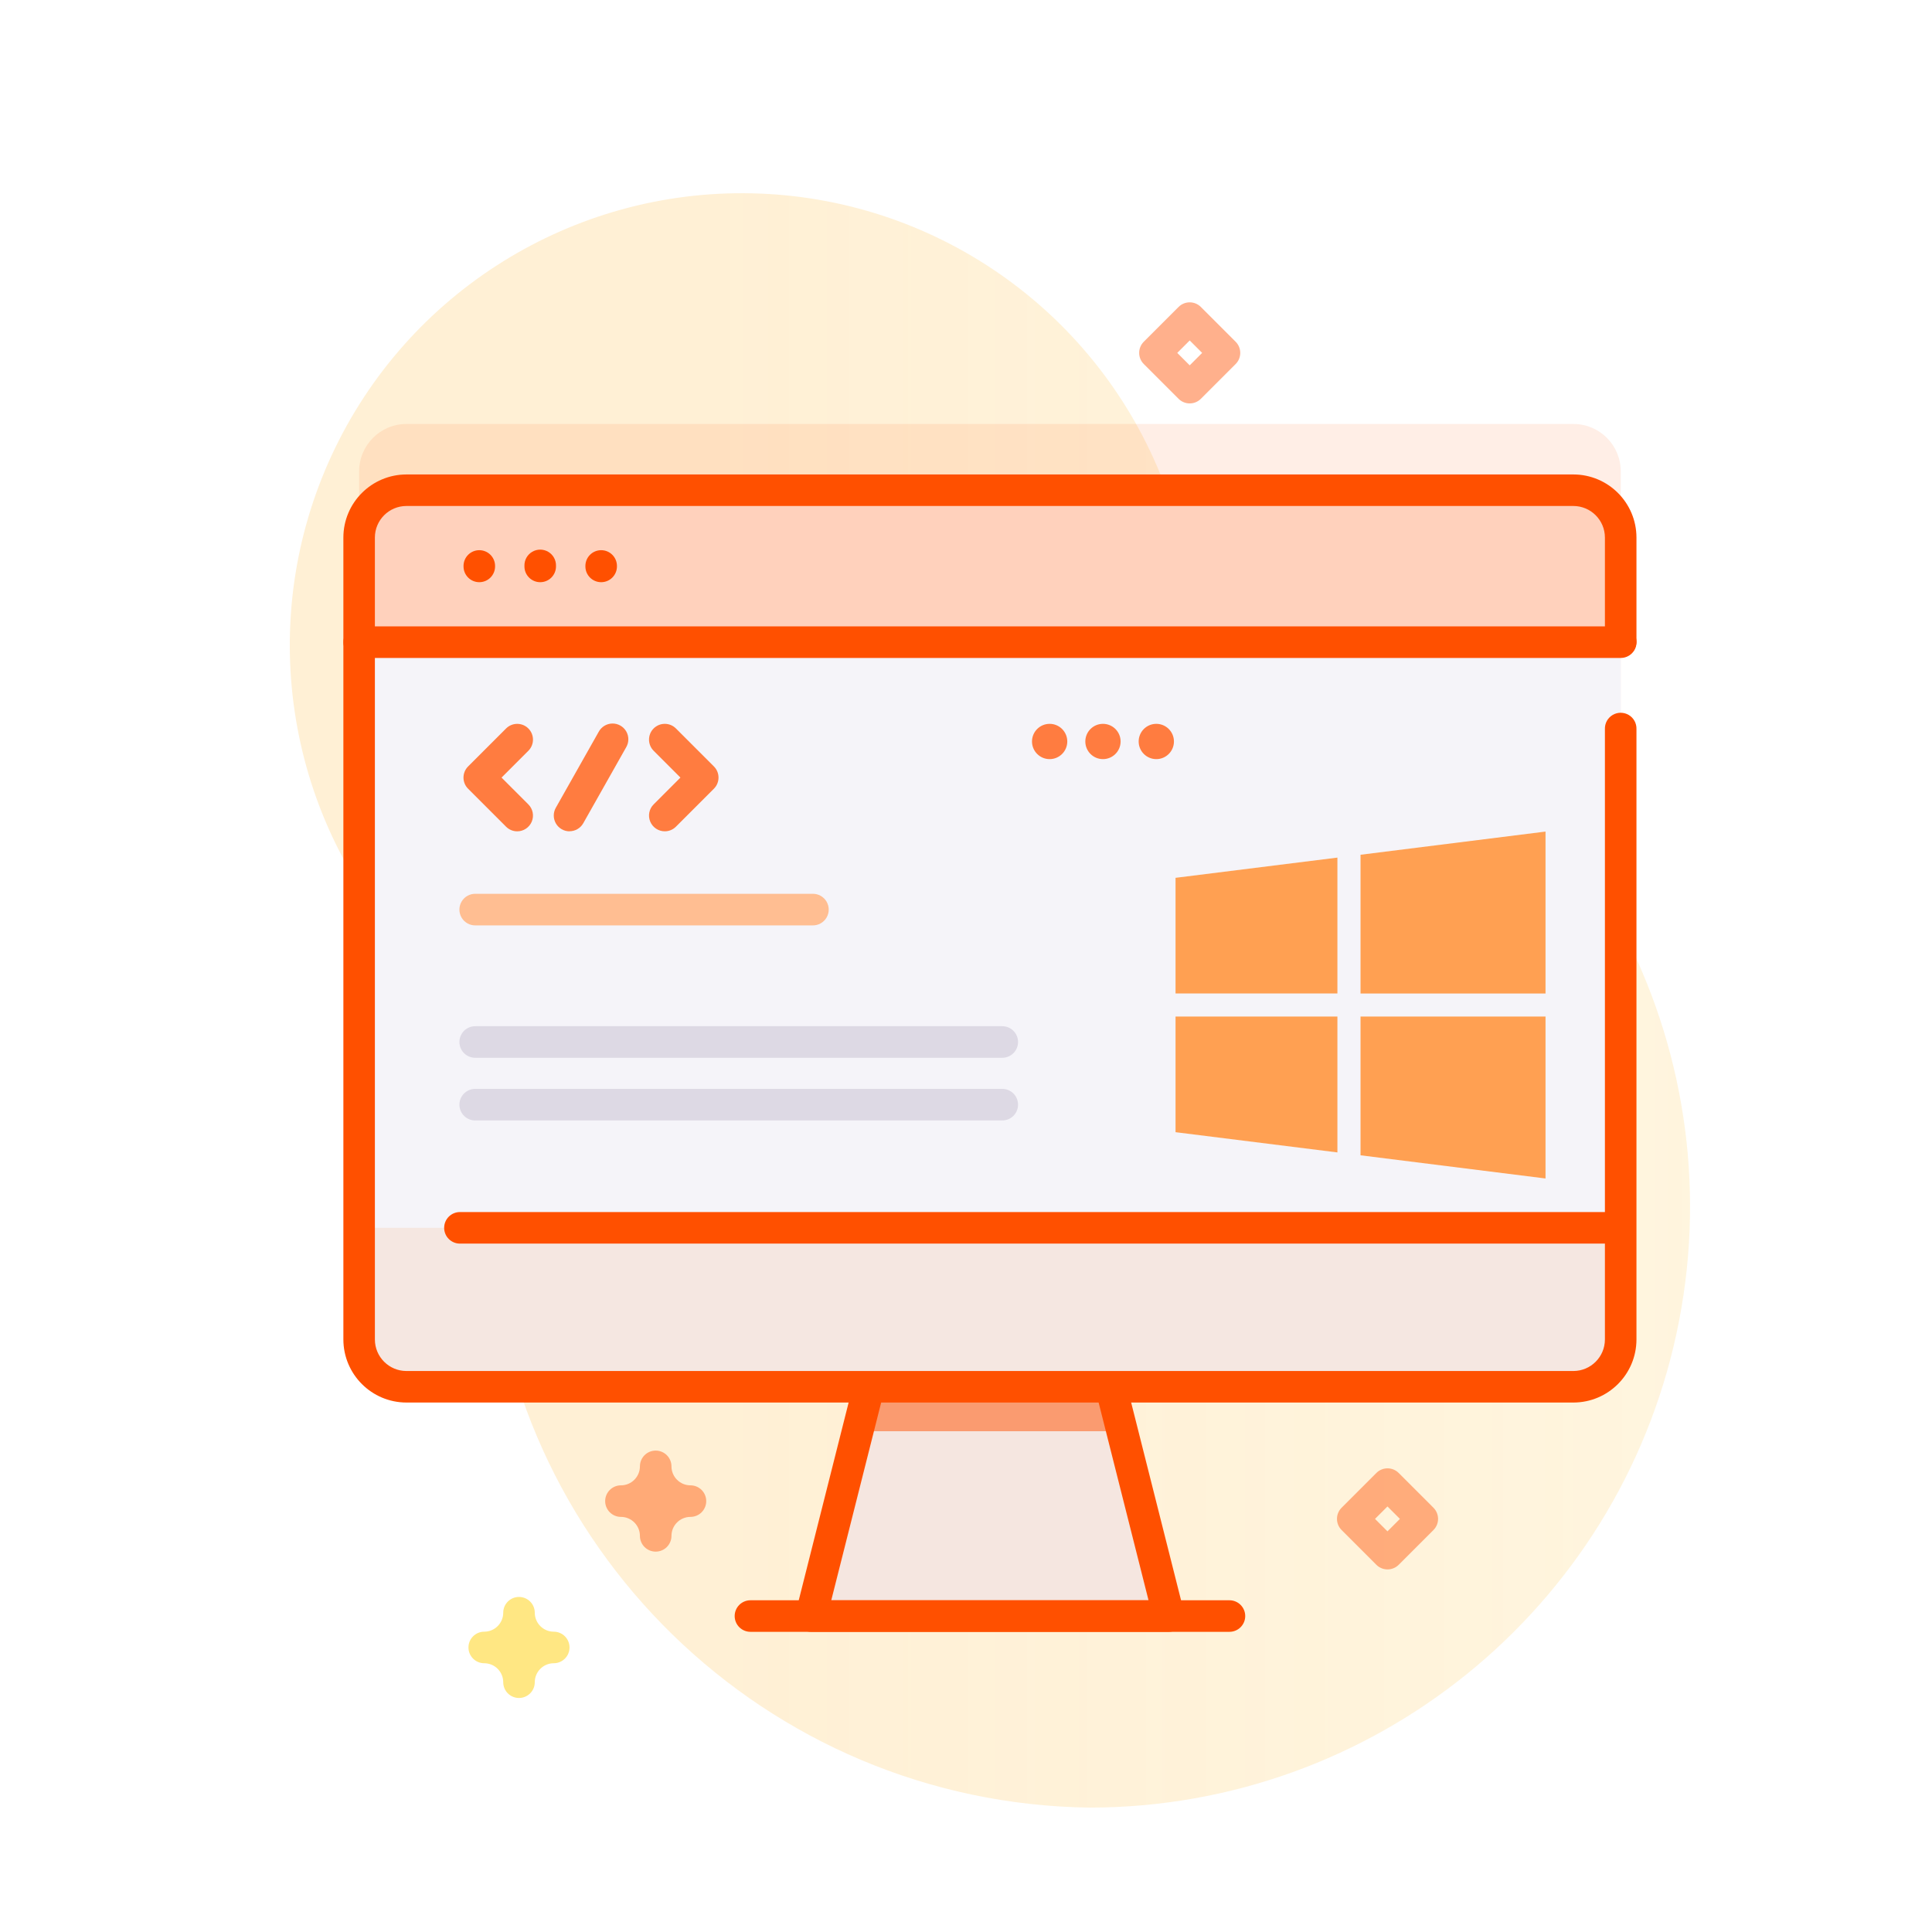
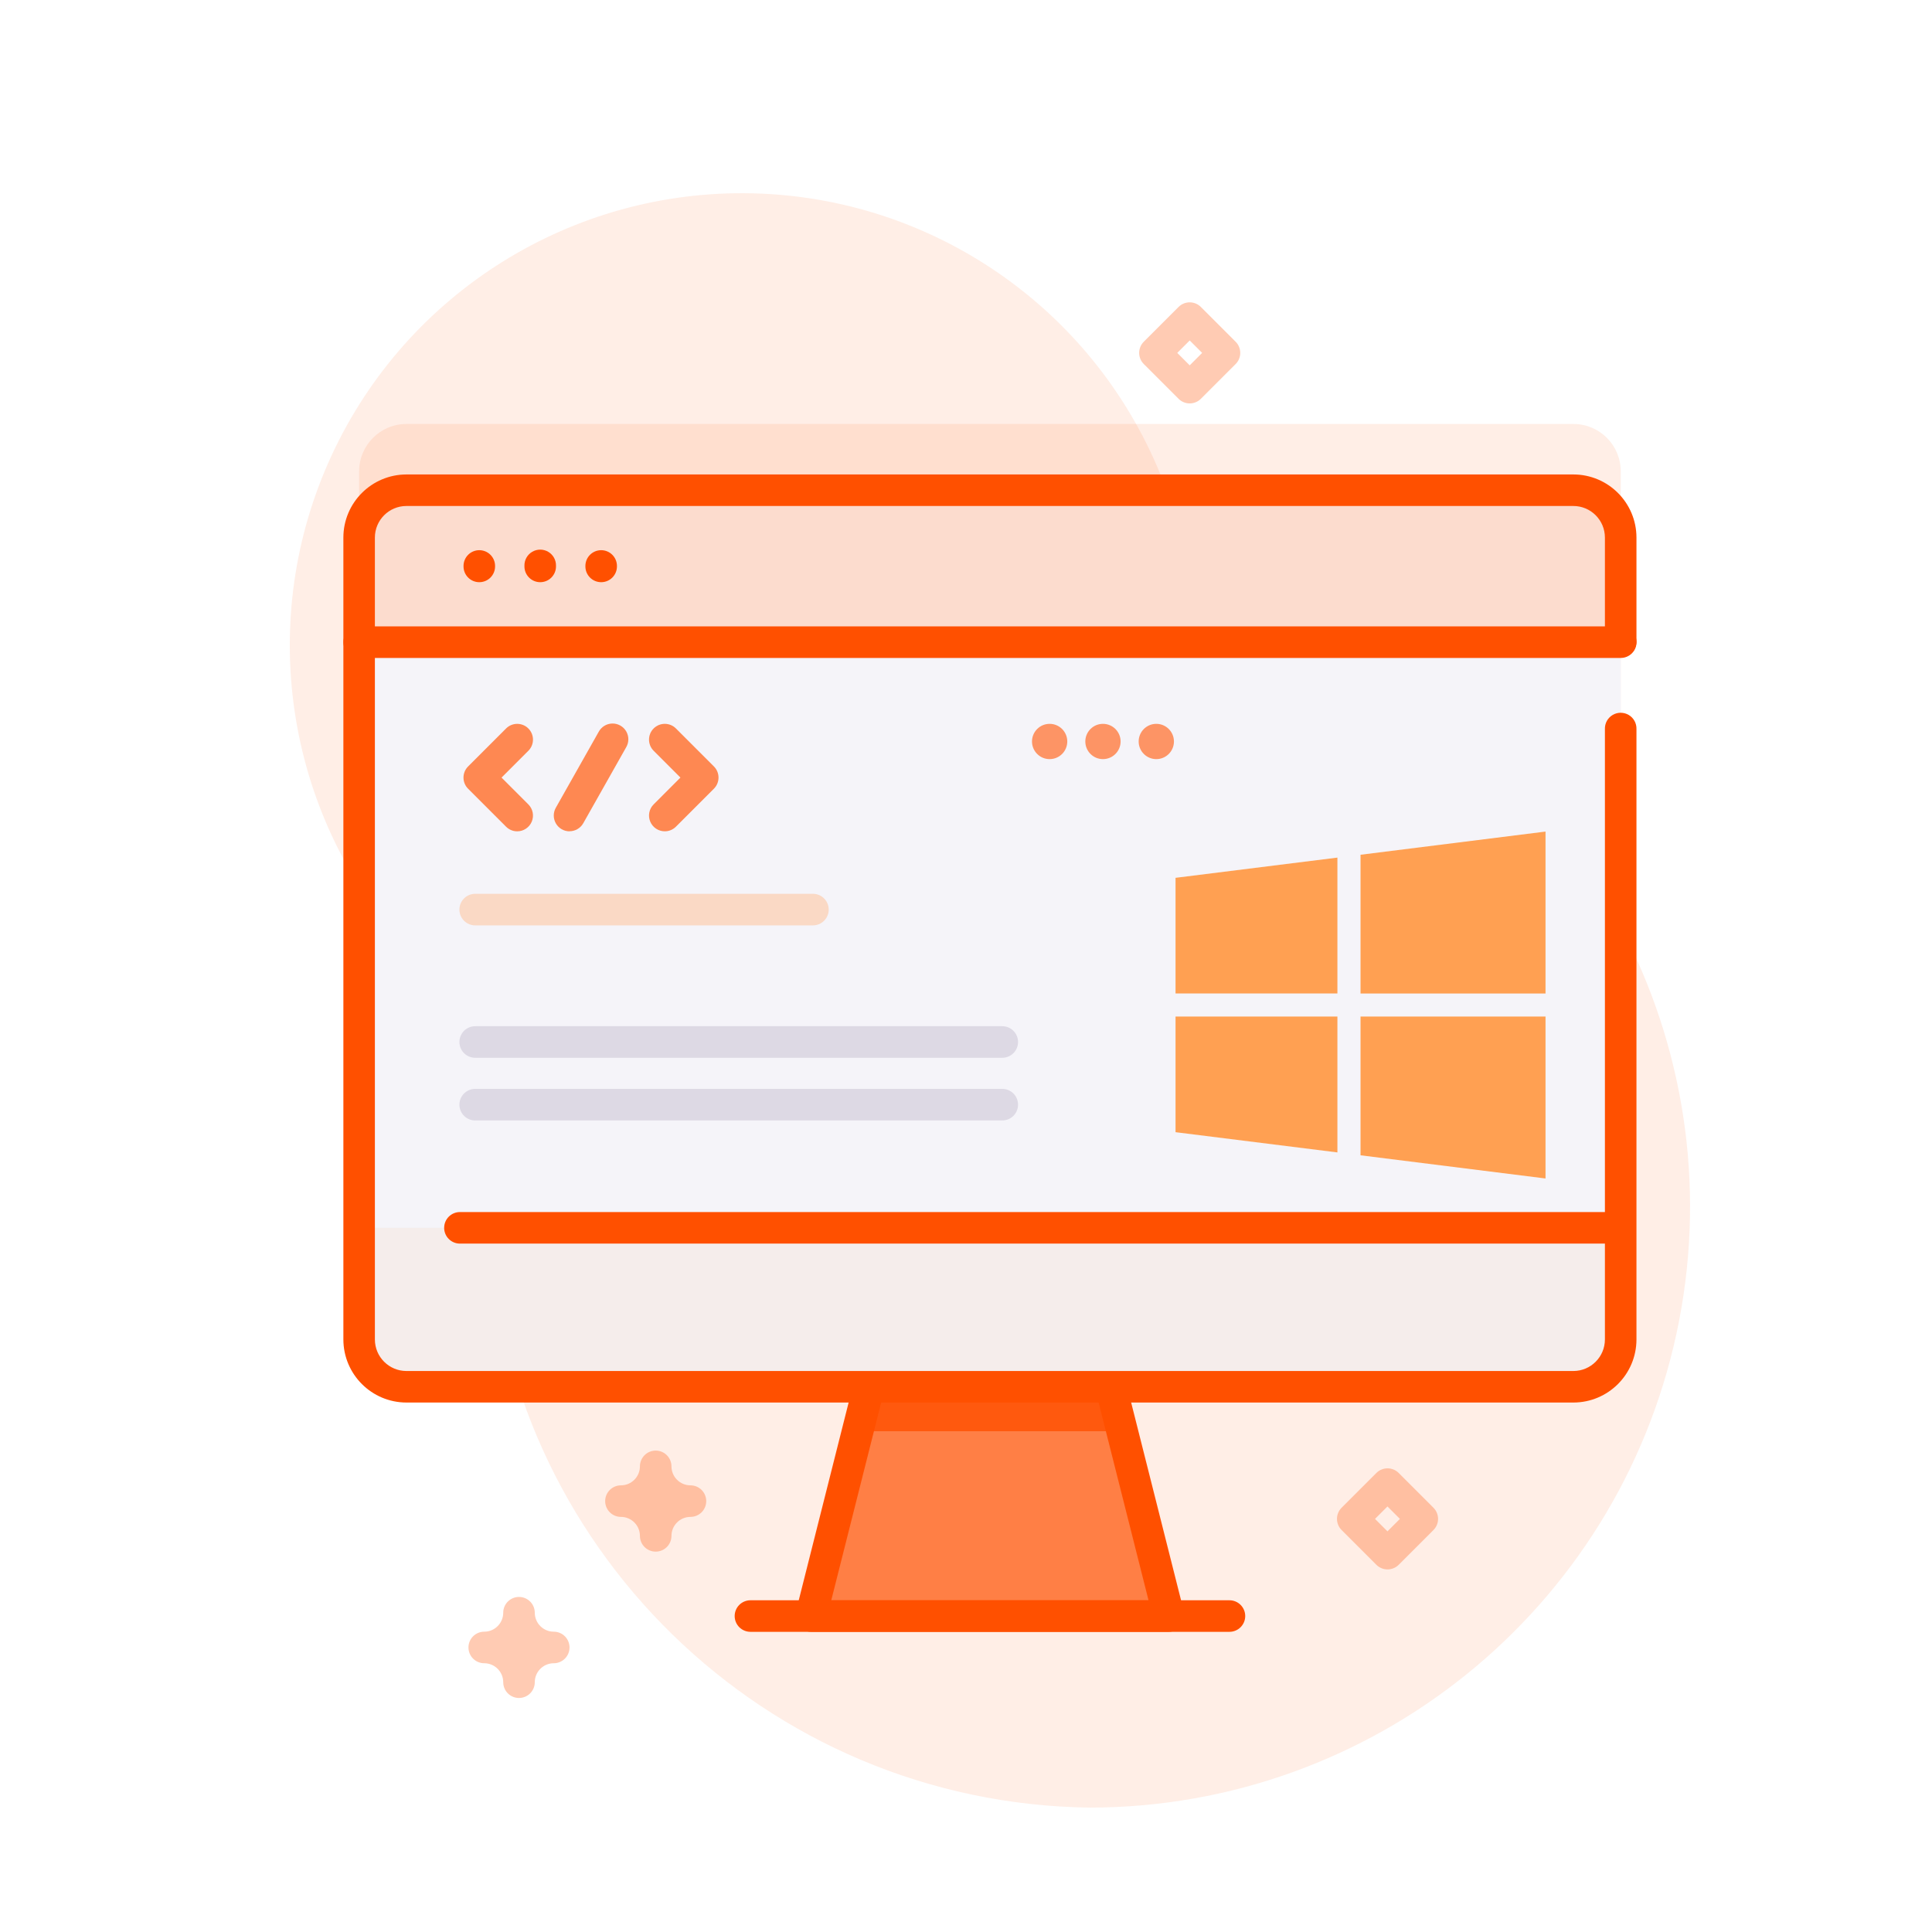
<svg xmlns="http://www.w3.org/2000/svg" version="1.1" id="windows-template-illustration" class="icon" width="100" height="100" viewBox="-15 -10 100 100">
-   <defs>
-     <linearGradient id="linear-gradient" x1="0.292" y1="0.5" x2="2.192" y2="0.5" gradientUnits="objectBoundingBox">
-       <stop offset="0" stop-color="#fff0d5" />
-       <stop offset="0.001" stop-color="#fff0d5" />
-       <stop offset="0.557" stop-color="#fff6df" stop-opacity="0.902" />
-       <stop offset="1" stop-color="#ff5000" stop-opacity="0.251" />
-     </linearGradient>
-   </defs>
  <g id="spa-illustration" transform="translate(-0.019 -0.024)">
-     <path id="Path_174" d="M78.985,14.587A23.4,23.4,0,1,0,39.837,38.98a17.761,17.761,0,0,1,4.411,12.451q-.031.909-.008,1.832a31.52,31.52,0,0,0,31.1,30.323,31.1,31.1,0,0,0,12.849-59.4,17.953,17.953,0,0,1-9.2-9.6Z" transform="translate(-33.899)" fill="url(#linear-gradient)" />
-     <path id="Path_175" d="M121.3,75.766v41.507a2.45,2.45,0,0,1-2.449,2.449h-60.4A2.45,2.45,0,0,1,56,117.273V75.766a2.45,2.45,0,0,1,2.449-2.449h60.4a2.45,2.45,0,0,1,2.451,2.449Z" transform="translate(-52.392 -61.348)" fill="#ff5000" opacity="0.1" />
-     <path id="Path_176" d="M305.934,39.991a.816.816,0,0,1-.577-.239l-1.8-1.8a.816.816,0,0,1,0-1.154l1.8-1.8a.816.816,0,0,1,1.154,0l1.8,1.8a.816.816,0,0,1,0,1.155l-1.8,1.8a.817.817,0,0,1-.577.238Zm-.644-2.615.644.644.644-.644-.644-.644Z" transform="translate(-259.336 -29.086)" fill="rgba(255,80,0,0.45)" />
-     <path id="Path_177" d="M368.647,409.675a.816.816,0,0,1-.577-.239l-1.8-1.8a.816.816,0,0,1,0-1.154l1.8-1.8a.816.816,0,0,1,1.154,0l1.8,1.8a.816.816,0,0,1,0,1.155l-1.8,1.8a.817.817,0,0,1-.577.238ZM368,407.06l.644.644.644-.644-.644-.644Z" transform="translate(-311.81 -338.418)" fill="rgba(255,80,0,0.44)" />
-     <path id="Path_178" d="M93.28,450.434a.816.816,0,0,1-.816-.816.984.984,0,0,0-.983-.982.816.816,0,1,1,0-1.633.984.984,0,0,0,.983-.982.816.816,0,1,1,1.633,0,.984.984,0,0,0,.982.982.816.816,0,0,1,0,1.633.984.984,0,0,0-.982.982.816.816,0,0,1-.817.816Z" transform="translate(-81.398 -372.523)" fill="#ffe783" />
-     <path id="Path_179" d="M136.613,404.036a.816.816,0,0,1-.816-.816.984.984,0,0,0-.982-.982.816.816,0,1,1,0-1.633.984.984,0,0,0,.982-.982.816.816,0,0,1,1.633,0,.984.984,0,0,0,.983.982.816.816,0,1,1,0,1.633.984.984,0,0,0-.983.982.816.816,0,0,1-.817.816Z" transform="translate(-117.656 -333.7)" fill="rgba(255,80,0,0.44)" />
-     <path id="Path_180" d="M217.8,376.047H199.289l2.413-9.567,1.29-5.11H214.1l1.29,5.11Z" transform="translate(-172.289 -302.375)" fill="#f5e6e0" />
-     <path id="Path_181" d="M227.761,366.48h-13.69l1.29-5.11h11.11Z" transform="translate(-184.657 -302.375)" fill="rgba(255,80,0,0.5)" />
-     <path id="Path_182" d="M213.62,388.223H195.1a.816.816,0,0,1-.791-1.016l2.914-11.549a.816.816,0,1,1,1.583.4l-2.658,10.533H212.57l-2.682-10.627a.816.816,0,1,1,1.583-.4l2.938,11.643a.816.816,0,0,1-.791,1.016Z" transform="translate(-168.103 -313.736)" fill="#ff5000" />
+     <path id="Path_174" class="path fill primary" d="M78.985,14.587A23.4,23.4,0,1,0,39.837,38.98a17.761,17.761,0,0,1,4.411,12.451q-.031.909-.008,1.832a31.52,31.52,0,0,0,31.1,30.323,31.1,31.1,0,0,0,12.849-59.4,17.953,17.953,0,0,1-9.2-9.6Z" transform="translate(-33.899)" fill="#ff5000" opacity="0.1" />
+     <path id="Path_175" class="path fill primary" d="M121.3,75.766v41.507a2.45,2.45,0,0,1-2.449,2.449h-60.4A2.45,2.45,0,0,1,56,117.273V75.766a2.45,2.45,0,0,1,2.449-2.449h60.4a2.45,2.45,0,0,1,2.451,2.449Z" transform="translate(-52.392 -61.348)" fill="#ff5000" opacity="0.1" />
+     <path id="Path_176" class="path fill primary" d="M305.934,39.991a.816.816,0,0,1-.577-.239l-1.8-1.8a.816.816,0,0,1,0-1.154l1.8-1.8a.816.816,0,0,1,1.154,0l1.8,1.8a.816.816,0,0,1,0,1.155l-1.8,1.8a.817.817,0,0,1-.577.238Zm-.644-2.615.644.644.644-.644-.644-.644Z" transform="translate(-259.336 -29.086)" fill="#ff5000" opacity="0.3" />
+     <path id="Path_177" class="path fill primary" d="M368.647,409.675a.816.816,0,0,1-.577-.239l-1.8-1.8a.816.816,0,0,1,0-1.154l1.8-1.8a.816.816,0,0,1,1.154,0l1.8,1.8a.816.816,0,0,1,0,1.155l-1.8,1.8a.817.817,0,0,1-.577.238ZM368,407.06l.644.644.644-.644-.644-.644Z" transform="translate(-311.81 -338.418)" fill="#ff5000" opacity="0.3" />
+     <path id="Path_178" class="path fill primary" d="M93.28,450.434a.816.816,0,0,1-.816-.816.984.984,0,0,0-.983-.982.816.816,0,1,1,0-1.633.984.984,0,0,0,.983-.982.816.816,0,1,1,1.633,0,.984.984,0,0,0,.982.982.816.816,0,0,1,0,1.633.984.984,0,0,0-.982.982.816.816,0,0,1-.817.816Z" transform="translate(-81.398 -372.523)" fill="#ff5000" opacity="0.3" />
+     <path id="Path_179" class="path fill primary" d="M136.613,404.036a.816.816,0,0,1-.816-.816.984.984,0,0,0-.982-.982.816.816,0,1,1,0-1.633.984.984,0,0,0,.982-.982.816.816,0,0,1,1.633,0,.984.984,0,0,0,.983.982.816.816,0,1,1,0,1.633.984.984,0,0,0-.983.982.816.816,0,0,1-.817.816Z" transform="translate(-117.656 -333.7)" fill="#ff5000" opacity="0.3" />
+     <path id="Path_180" class="path fill primary" d="M217.8,376.047H199.289l2.413-9.567,1.29-5.11H214.1l1.29,5.11Z" transform="translate(-172.289 -302.375)" fill="#ff5000" opacity="0.7" />
+     <path id="Path_181" class="path fill primary" d="M227.761,366.48h-13.69l1.29-5.11h11.11Z" transform="translate(-184.657 -302.375)" fill="#ff5000" opacity="0.8" />
+     <path id="Path_182" class="path fill primary" d="M213.62,388.223H195.1a.816.816,0,0,1-.791-1.016l2.914-11.549a.816.816,0,1,1,1.583.4l-2.658,10.533H212.57l-2.682-10.627a.816.816,0,1,1,1.583-.4l2.938,11.643a.816.816,0,0,1-.791,1.016Z" transform="translate(-168.103 -313.736)" fill="#ff5000" />
    <path id="Path_183" d="M121.3,96.766v41.507a2.45,2.45,0,0,1-2.449,2.449h-60.4A2.45,2.45,0,0,1,56,138.273V96.766a2.45,2.45,0,0,1,2.449-2.449h60.4a2.45,2.45,0,0,1,2.449,2.449Z" transform="translate(-52.392 -78.92)" fill="#f5f4f9" />
    <g id="windows" transform="translate(45.865 17.066)">
      <g id="Group_3" transform="translate(0 17.347)">
        <g id="Group_2">
-           <path id="Path_32" d="M0,53.047v5.985H8.378V52Z" transform="translate(0 -52)" fill="#ffa052" />
+           <path id="Path_32" class="path fill primary" d="M0,53.047v5.985H8.378V52Z" transform="translate(0 -52)" fill="#ffa052" />
        </g>
      </g>
      <g id="Group_5" transform="translate(9.575 16)">
        <g id="Group_4">
-           <path id="Path_33" d="M256,17.2v7.181h9.575V16Z" transform="translate(-256 -16)" fill="#ffa052" />
+           <path id="Path_33" class="path fill primary" d="M256,17.2v7.181h9.575V16Z" transform="translate(-256 -16)" fill="#ffa052" />
        </g>
      </g>
      <g id="Group_7" transform="translate(9.575 25.575)">
        <g id="Group_6">
-           <path id="Path_34" d="M256,272v7.181l9.575,1.2V272Z" transform="translate(-256 -272)" fill="#ffa052" />
+           <path id="Path_34" class="path fill primary" d="M256,272v7.181l9.575,1.2V272Z" transform="translate(-256 -272)" fill="#ffa052" />
        </g>
      </g>
      <g id="Group_9" transform="translate(0 25.575)">
        <g id="Group_8">
-           <path id="Path_35" d="M0,272v5.985l8.378,1.047V272Z" transform="translate(0 -272)" fill="#ffa052" />
+           <path id="Path_35" class="path fill primary" d="M0,272v5.985l8.378,1.047V272Z" transform="translate(0 -272)" fill="#ffa052" />
        </g>
      </g>
    </g>
-     <path id="Path_187" d="M121.3,102.184V96.769a2.449,2.449,0,0,0-2.449-2.449h-60.4A2.449,2.449,0,0,0,56,96.769v5.415Z" transform="translate(-52.392 -78.922)" fill="#ffd1bc" />
-     <path id="Path_188" d="M117.117,139.124h-65.3a.816.816,0,0,1,0-1.633h65.3a.816.816,0,1,1,0,1.633Z" transform="translate(-48.208 -115.045)" fill="#ff5000" />
-     <path id="Path_189" d="M56,328.178v5.778a2.449,2.449,0,0,0,2.449,2.449h60.4a2.449,2.449,0,0,0,2.449-2.449v-5.778Z" transform="translate(-52.392 -274.602)" fill="#f5e7e1" />
+     <path id="Path_187" class="path fill primary" d="M121.3,102.184V96.769a2.449,2.449,0,0,0-2.449-2.449h-60.4A2.449,2.449,0,0,0,56,96.769v5.415Z" transform="translate(-52.392 -78.922)" fill="#ffd1bc" opacity="0.7" />
+     <path id="Path_188" class="path fill primary" d="M117.117,139.124h-65.3a.816.816,0,0,1,0-1.633h65.3a.816.816,0,1,1,0,1.633Z" transform="translate(-48.208 -115.045)" fill="#ff5000" />
+     <path id="Path_189" class="path fill primary" d="M56,328.178v5.778a2.449,2.449,0,0,0,2.449,2.449h60.4a2.449,2.449,0,0,0,2.449-2.449v-5.778Z" transform="translate(-52.392 -274.602)" fill="#f5e7e1" opacity="0.6" />
    <g id="Group_51" transform="translate(2.792 14.582)">
-       <path id="Path_190" d="M143.769,324.811H83.775a.816.816,0,0,1,0-1.633h59.994a.816.816,0,0,1,0,1.633Z" transform="translate(-77.742 -285)" fill="#ff5000" />
-       <path id="Path_191" d="M200.675,447.9H175.882a.816.816,0,0,1,0-1.633h24.793a.816.816,0,0,1,0,1.633Z" transform="translate(-154.812 -387.995)" fill="#ff5000" />
-       <path id="Path_192" d="M89.9,114.989a.816.816,0,0,1-.816-.816v-.024a.816.816,0,1,1,1.633,0v.024a.816.816,0,0,1-.817.816Z" transform="translate(-82.865 -109.413)" fill="#ff5000" />
-       <path id="Path_193" d="M109.223,114.989a.816.816,0,0,1-.816-.816v-.024a.817.817,0,1,1,1.633,0v.024a.816.816,0,0,1-.817.816Z" transform="translate(-99.035 -109.413)" fill="#ff5000" />
-       <path id="Path_194" d="M128.547,114.989a.816.816,0,0,1-.816-.816v-.024a.816.816,0,1,1,1.633,0v.024a.816.816,0,0,1-.817.816Z" transform="translate(-115.204 -109.413)" fill="#ff5000" />
-       <path id="Path_195" d="M114.669,137.357h-60.4A3.269,3.269,0,0,1,51,134.092V92.585a3.269,3.269,0,0,1,3.265-3.265h60.4a3.269,3.269,0,0,1,3.265,3.265V98a.817.817,0,0,1-1.633,0V92.585a1.634,1.634,0,0,0-1.633-1.633h-60.4a1.634,1.634,0,0,0-1.633,1.633v41.507a1.634,1.634,0,0,0,1.633,1.633h60.4a1.634,1.634,0,0,0,1.633-1.633V102.5a.817.817,0,1,1,1.633,0v31.6a3.269,3.269,0,0,1-3.261,3.257Z" transform="translate(-51 -89.32)" fill="#ff5000" />
+       <path id="Path_190" class="path fill primary" d="M143.769,324.811H83.775a.816.816,0,0,1,0-1.633h59.994a.816.816,0,0,1,0,1.633Z" transform="translate(-77.742 -285)" fill="#ff5000" />
+       <path id="Path_191" class="path fill primary" d="M200.675,447.9H175.882a.816.816,0,0,1,0-1.633h24.793a.816.816,0,0,1,0,1.633Z" transform="translate(-154.812 -387.995)" fill="#ff5000" />
+       <path id="Path_192" class="path fill primary" d="M89.9,114.989a.816.816,0,0,1-.816-.816v-.024a.816.816,0,1,1,1.633,0v.024a.816.816,0,0,1-.817.816Z" transform="translate(-82.865 -109.413)" fill="#ff5000" />
+       <path id="Path_193" class="path fill primary" d="M109.223,114.989a.816.816,0,0,1-.816-.816v-.024a.817.817,0,1,1,1.633,0v.024a.816.816,0,0,1-.817.816Z" transform="translate(-99.035 -109.413)" fill="#ff5000" />
+       <path id="Path_194" class="path fill primary" d="M128.547,114.989a.816.816,0,0,1-.816-.816v-.024a.816.816,0,1,1,1.633,0v.024a.816.816,0,0,1-.817.816Z" transform="translate(-115.204 -109.413)" fill="#ff5000" />
+       <path id="Path_195" class="path fill primary" d="M114.669,137.357h-60.4A3.269,3.269,0,0,1,51,134.092V92.585a3.269,3.269,0,0,1,3.265-3.265h60.4a3.269,3.269,0,0,1,3.265,3.265V98a.817.817,0,0,1-1.633,0V92.585a1.634,1.634,0,0,0-1.633-1.633h-60.4a1.634,1.634,0,0,0-1.633,1.633v41.507a1.634,1.634,0,0,0,1.633,1.633h60.4a1.634,1.634,0,0,0,1.633-1.633V102.5a.817.817,0,1,1,1.633,0v31.6a3.269,3.269,0,0,1-3.261,3.257Z" transform="translate(-51 -89.32)" fill="#ff5000" />
    </g>
    <path id="Path_196" d="M116,265.89H88.777a.818.818,0,1,1,0-1.635H116a.818.818,0,1,1,0,1.635Z" transform="translate(-79.133 -221.115)" fill="#ddd9e4" />
-     <path id="Path_197" d="M106.2,223.9H88.777a.818.818,0,1,1,0-1.635H106.2a.818.818,0,1,1,0,1.635Z" transform="translate(-79.133 -185.978)" fill="#ffbe92" />
+     <path id="Path_197" class="path fill primary" d="M106.2,223.9H88.777a.818.818,0,1,1,0-1.635H106.2a.818.818,0,1,1,0,1.635Z" transform="translate(-79.133 -185.978)" fill="#ffbe92" opacity="0.5" />
    <path id="Path_198" d="M116,285.756H88.777a.818.818,0,1,1,0-1.635H116a.818.818,0,1,1,0,1.635Z" transform="translate(-79.133 -237.737)" fill="#ddd9e4" />
-     <path id="Path_199" d="M91.863,173.955a.813.813,0,0,1-.577-.239l-1.965-1.965a.816.816,0,0,1,0-1.154l1.965-1.965a.816.816,0,1,1,1.154,1.154l-1.388,1.388,1.388,1.388a.816.816,0,0,1-.577,1.393Z" transform="translate(-80.073 -140.902)" fill="#ff7c40" />
-     <path id="Path_200" d="M148.7,173.954a.816.816,0,0,1-.577-1.393l1.387-1.388-1.387-1.388a.816.816,0,0,1,1.154-1.154l1.965,1.965a.816.816,0,0,1,0,1.154l-1.965,1.965a.813.813,0,0,1-.577.239Z" transform="translate(-129.272 -140.902)" fill="#ff7c40" />
-     <path id="Path_201" d="M118.517,173.953a.817.817,0,0,1-.71-1.218l2.219-3.93a.816.816,0,1,1,1.422.8l-2.219,3.929a.816.816,0,0,1-.712.415Z" transform="translate(-104.02 -140.9)" fill="#ff7c40" />
-     <circle id="Ellipse_20" cx="0.913" cy="0.913" r="0.913" transform="translate(43.956 27.49)" fill="#ff7c40" />
-     <circle id="Ellipse_21" cx="0.913" cy="0.913" r="0.913" transform="translate(41.195 27.49)" fill="#ff7c40" />
-     <circle id="Ellipse_22" cx="0.913" cy="0.913" r="0.913" transform="translate(38.435 27.49)" fill="#ff7c40" />
+     <path id="Path_199" class="path fill primary" d="M91.863,173.955a.813.813,0,0,1-.577-.239l-1.965-1.965a.816.816,0,0,1,0-1.154l1.965-1.965a.816.816,0,1,1,1.154,1.154l-1.388,1.388,1.388,1.388a.816.816,0,0,1-.577,1.393Z" transform="translate(-80.073 -140.902)" fill="#ff7c40" opacity="0.9" />
+     <path id="Path_200" class="path fill primary" d="M148.7,173.954a.816.816,0,0,1-.577-1.393l1.387-1.388-1.387-1.388a.816.816,0,0,1,1.154-1.154l1.965,1.965a.816.816,0,0,1,0,1.154l-1.965,1.965a.813.813,0,0,1-.577.239Z" transform="translate(-129.272 -140.902)" fill="#ff7c40" opacity="0.9" />
+     <path id="Path_201" class="path fill primary" d="M118.517,173.953a.817.817,0,0,1-.71-1.218l2.219-3.93a.816.816,0,1,1,1.422.8l-2.219,3.929a.816.816,0,0,1-.712.415Z" transform="translate(-104.02 -140.9)" fill="#ff7c40" opacity="0.9" />
+     <circle id="Ellipse_20" class="path fill primary" cx="0.913" cy="0.913" r="0.913" transform="translate(43.956 27.49)" fill="#ff7c40" opacity="0.8" />
+     <circle id="Ellipse_21" class="path fill primary" cx="0.913" cy="0.913" r="0.913" transform="translate(41.195 27.49)" fill="#ff7c40" opacity="0.8" />
+     <circle id="Ellipse_22" class="path fill primary" cx="0.913" cy="0.913" r="0.913" transform="translate(38.435 27.49)" fill="#ff7c40" opacity="0.8" />
  </g>
</svg>
